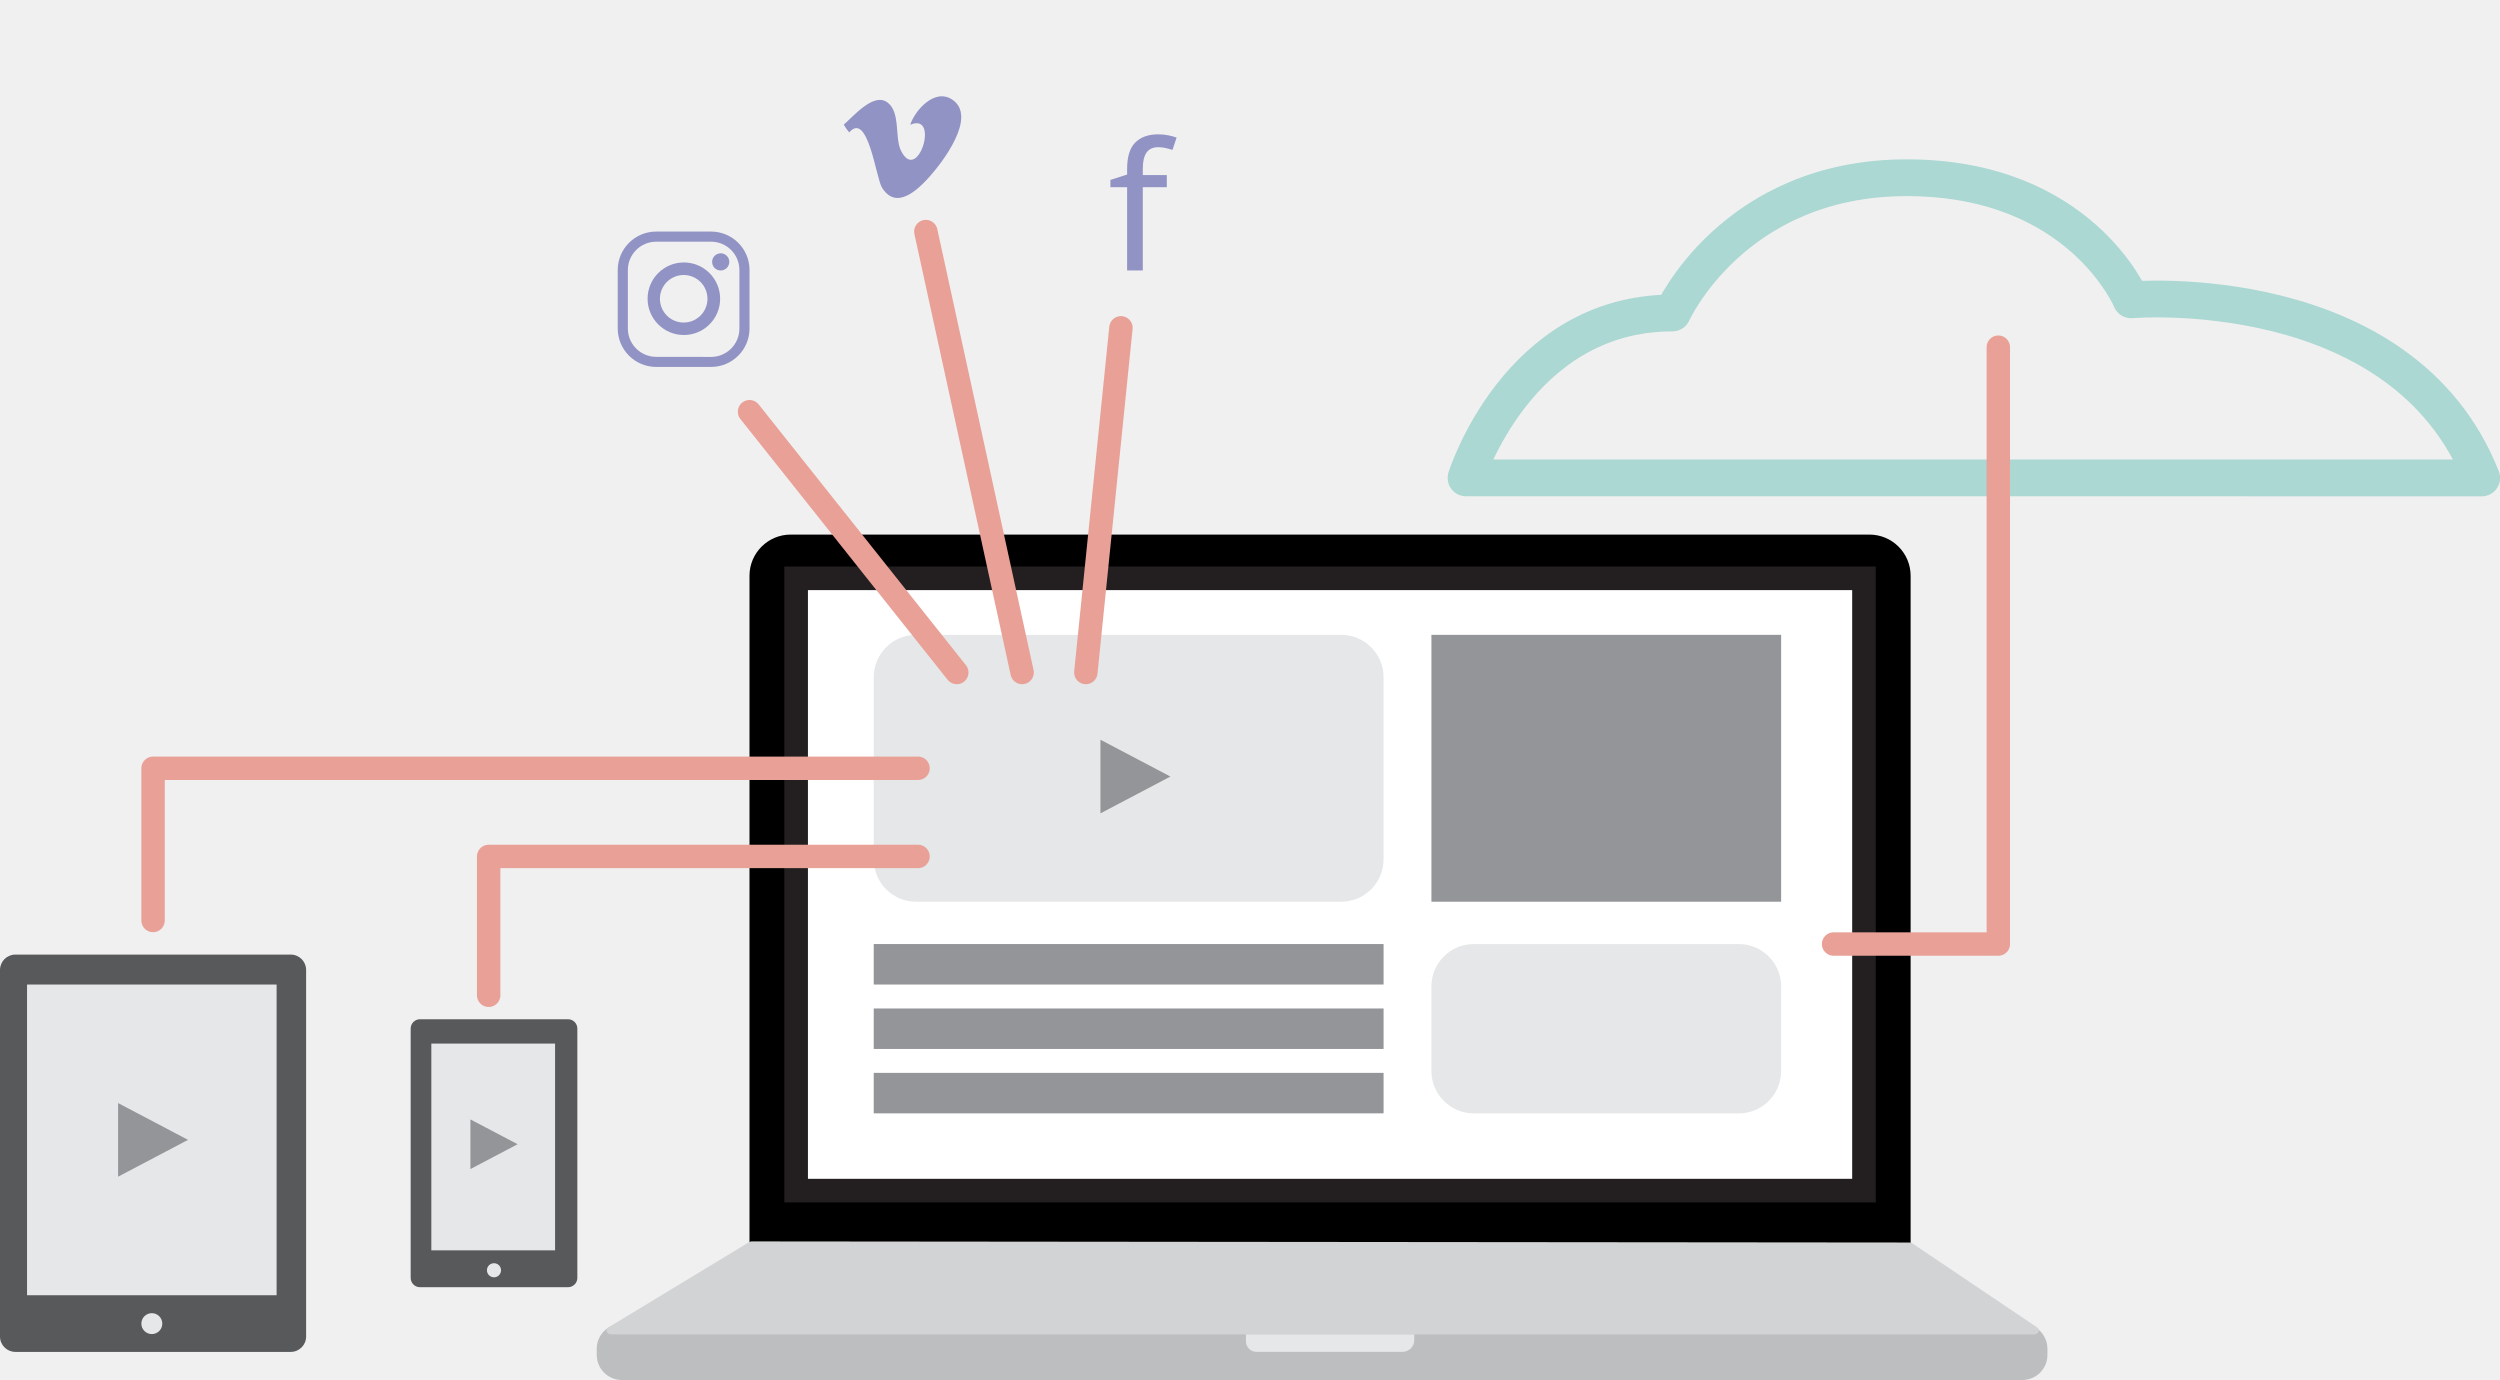
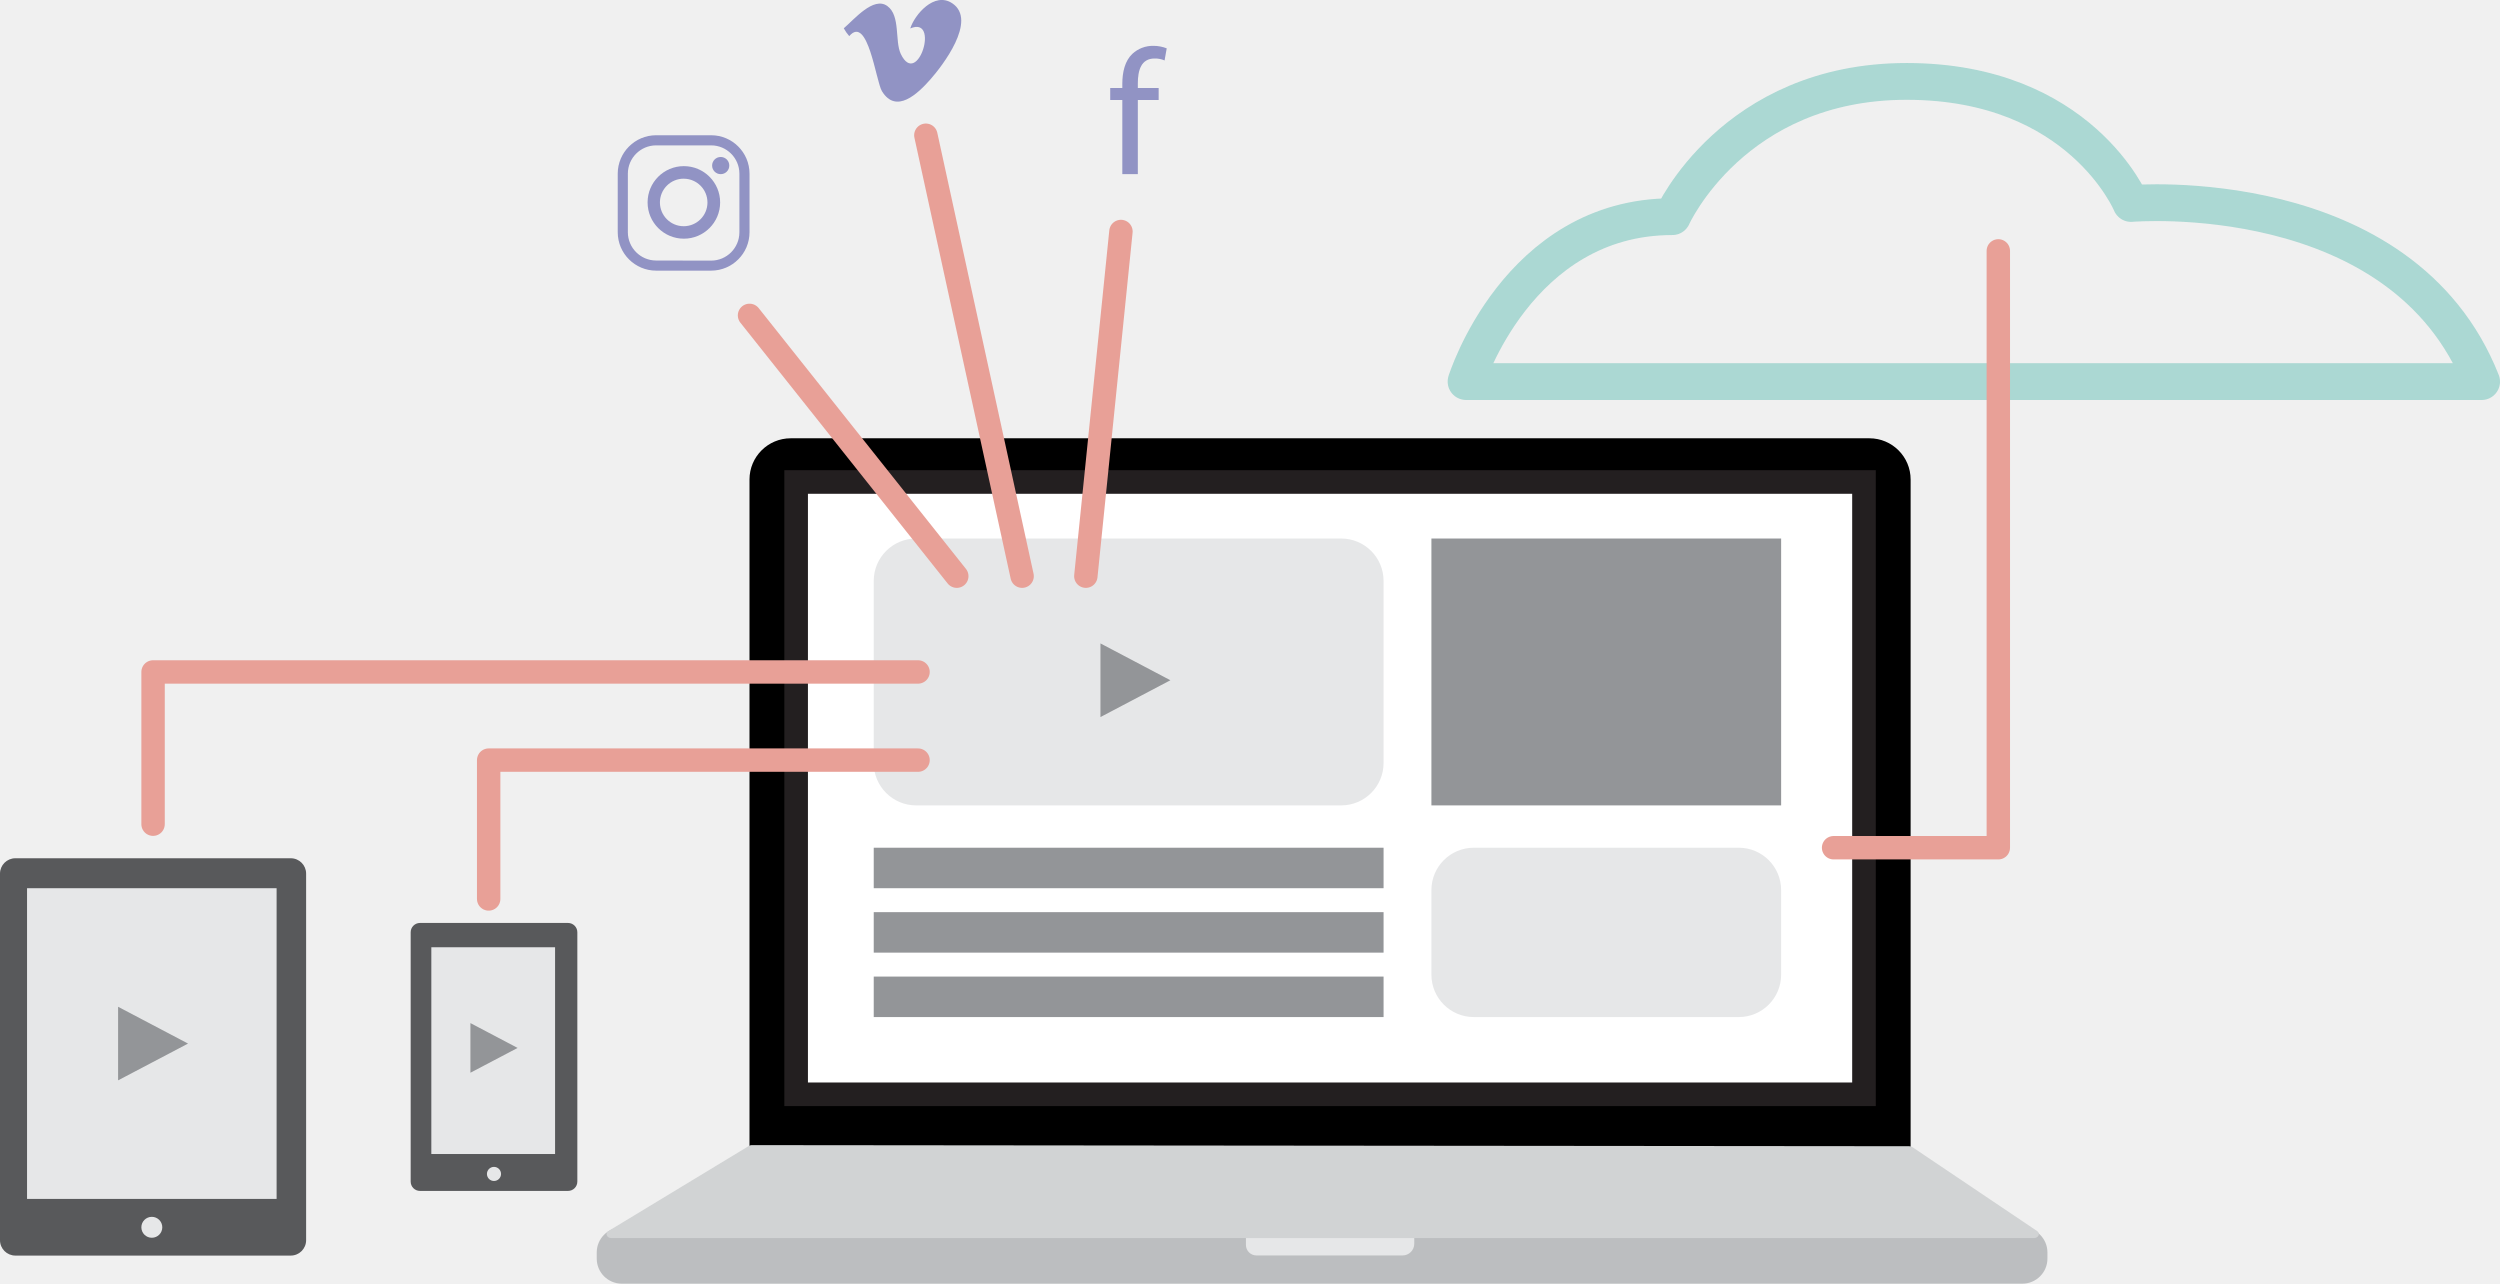
- <svg xmlns="http://www.w3.org/2000/svg" viewBox="0 0 747.74 412.75">
+ <svg xmlns="http://www.w3.org/2000/svg" viewBox="0 0 747.74 383.94">
  <defs>
-     <style>.cls-1,.cls-6,.cls-9{fill:none;}.cls-1{stroke:#56baaf;stroke-width:11px;opacity:0.45;}.cls-1,.cls-9{stroke-linecap:round;stroke-linejoin:round;}.cls-11,.cls-13,.cls-2{fill:#6063ad;}.cls-11,.cls-12,.cls-2{opacity:0.66;}.cls-3{fill:#fff;}.cls-4{fill:#e6e7e8;}.cls-5{fill:#939598;}.cls-6{stroke:#231f20;stroke-miterlimit:10;stroke-width:7.06px;}.cls-7{fill:#bcbec0;}.cls-8{fill:#d1d3d4;}.cls-9{stroke:#e8a097;stroke-width:7px;}.cls-10{fill:#58595b;}.cls-11{font-size:53.22px;font-family:MyriadPro-Regular, Myriad Pro;}</style>
+     <style>.cls-1,.cls-6,.cls-9{fill:none;}.cls-1{stroke:#56baaf;stroke-width:11px;opacity:0.45;}.cls-1,.cls-9{stroke-linecap:round;stroke-linejoin:round;}.cls-12,.cls-2{fill:#6063ad;}.cls-11,.cls-2{opacity:0.66;}.cls-3{fill:#fff;}.cls-4{fill:#e6e7e8;}.cls-5{fill:#939598;}.cls-6{stroke:#231f20;stroke-miterlimit:10;stroke-width:7.06px;}.cls-7{fill:#bcbec0;}.cls-8{fill:#d1d3d4;}.cls-9{stroke:#e8a097;stroke-width:7px;}.cls-10{fill:#58595b;}</style>
  </defs>
  <g id="Layer_2" data-name="Layer 2">
-     <path class="cls-1" d="M665.49,142.94h-227s15.38-49.33,61.74-49.33c0,0,18.11-40.45,70.07-40.45s67.1,36.51,67.1,36.51,81.08-6.91,104.86,53.28Z" />
-     <path class="cls-2" d="M252.37,37.27A12.9,12.9,0,0,0,254,39.61c5.61-6.52,8,13.62,9.79,16.48,4.24,6.91,10.65.81,14.46-3.5,3.42-3.86,14.28-17.73,6.52-22.83-5.31-3.49-11.19,3.39-12.52,7.56,9-3.89,2.19,18.07-2.82,7.64-1.84-3.83-.06-11.44-4-14.32C261.29,27.54,255.31,34.77,252.37,37.27Z" />
-     <path d="M236.5,159.89H559.13a12.33,12.33,0,0,1,12.33,12.33V372.79a0,0,0,0,1,0,0H224.29a.12.12,0,0,1-.12-.12V172.22A12.33,12.33,0,0,1,236.5,159.89Z" />
-     <rect class="cls-3" x="238.12" y="172.97" width="319.39" height="183.14" />
-     <rect class="cls-4" x="261.33" y="189.88" width="152.49" height="79.82" rx="12.68" ry="12.68" />
-     <rect class="cls-5" x="428.13" y="189.88" width="104.6" height="79.82" />
-     <rect class="cls-5" x="261.33" y="282.36" width="152.49" height="12.11" />
-     <rect class="cls-5" x="261.33" y="301.63" width="152.49" height="12.11" />
-     <rect class="cls-5" x="261.33" y="320.89" width="152.49" height="12.11" />
-     <polygon class="cls-5" points="329.14 221.25 329.14 243.27 350.06 232.26 329.14 221.25" />
-     <rect class="cls-4" x="428.13" y="282.36" width="104.6" height="50.65" rx="12.68" ry="12.68" />
-     <rect class="cls-6" x="238.12" y="172.97" width="319.39" height="183.14" />
-     <rect class="cls-7" x="178.48" y="395.92" width="433.9" height="16.83" rx="7.5" ry="7.5" />
-     <path class="cls-8" d="M224,371.55,182,397c-1.13.69-.52,2.13.9,2.13H608.32c1.38,0,2-1.38,1-2.09L572,371.91a1.73,1.73,0,0,0-1-.28l-346.23-.33A1.75,1.75,0,0,0,224,371.55Z" />
-     <path class="cls-4" d="M372.65,399.12H423a0,0,0,0,1,0,0v1.71a3.5,3.5,0,0,1-3.5,3.5H375.8a3.15,3.15,0,0,1-3.15-3.15v-2.07A0,0,0,0,1,372.65,399.12Z" />
-     <polyline class="cls-9" points="274.58 256.16 146.16 256.16 146.16 297.68" />
-     <polyline class="cls-9" points="274.58 229.79 45.78 229.79 45.78 275.31" />
-     <line class="cls-9" x1="286.17" y1="201.14" x2="224.18" y2="123.14" />
-     <line class="cls-9" x1="305.71" y1="201.14" x2="276.92" y2="69.26" />
-     <line class="cls-9" x1="324.77" y1="201.14" x2="335.27" y2="98.05" />
-     <polyline class="cls-9" points="548.42 282.36 597.69 282.36 597.69 103.84" />
-     <rect class="cls-10" y="285.51" width="91.56" height="118.84" rx="4.6" ry="4.6" />
-     <rect class="cls-4" x="8.09" y="294.47" width="74.64" height="92.93" />
-     <polygon class="cls-5" points="35.32 329.92 35.32 351.94 56.24 340.93 35.32 329.92" />
-     <circle class="cls-4" cx="45.41" cy="395.89" r="3.13" />
-     <rect class="cls-10" x="122.83" y="304.85" width="49.85" height="80.15" rx="2.79" ry="2.79" />
-     <rect class="cls-4" x="129.01" y="312.13" width="37.01" height="61.84" />
-     <polygon class="cls-5" points="140.7 334.81 140.7 349.66 154.81 342.23 140.7 334.81" />
-     <circle class="cls-4" cx="147.75" cy="379.93" r="2.11" />
-     <text class="cls-11" transform="translate(331.32 80.9)">f</text>
-     <g class="cls-12">
-       <path class="cls-13" d="M212.71,109.75H196.23a11.5,11.5,0,0,1-11.47-11.47V80.73a11.5,11.5,0,0,1,11.47-11.47h16.48a11.5,11.5,0,0,1,11.47,11.47V98.29A11.5,11.5,0,0,1,212.71,109.75Zm0-3a8.47,8.47,0,0,0,8.44-8.44V80.73a8.47,8.47,0,0,0-8.44-8.44H196.23a8.47,8.47,0,0,0-8.44,8.44V98.29a8.47,8.47,0,0,0,8.44,8.44Z" />
-       <path class="cls-13" d="M215.39,89.35A10.85,10.85,0,1,1,204.53,78.5,10.85,10.85,0,0,1,215.39,89.35Zm-10.9-7.1a7.11,7.11,0,1,0,7.11,7.11A7.11,7.11,0,0,0,204.48,82.25Z" />
-       <circle class="cls-13" cx="215.56" cy="78.33" r="2.57" />
+     <path class="cls-1" d="M665.49,114.13h-227S453.84,64.8,500.21,64.8c0,0,18.11-40.45,70.07-40.45s67.1,36.51,67.1,36.51,81.08-6.91,104.86,53.28Z" />
+     <path class="cls-2" d="M252.37,8.46A12.9,12.9,0,0,0,254,10.8c5.61-6.52,8,13.62,9.79,16.48,4.24,6.91,10.65.81,14.46-3.5,3.42-3.86,14.28-17.73,6.52-22.83-5.31-3.49-11.19,3.39-12.52,7.56,9-3.89,2.19,18.07-2.82,7.64-1.84-3.83-.06-11.44-4-14.32C261.29-1.27,255.31,6,252.37,8.46Z" />
+     <path d="M236.5,131.09H559.13a12.33,12.33,0,0,1,12.33,12.33V344a0,0,0,0,1,0,0H224.29a.12.12,0,0,1-.12-.12V143.41A12.33,12.33,0,0,1,236.5,131.09Z" />
+     <rect class="cls-3" x="238.12" y="144.16" width="319.39" height="183.14" />
+     <rect class="cls-4" x="261.33" y="161.07" width="152.49" height="79.82" rx="12.68" ry="12.68" />
+     <rect class="cls-5" x="428.13" y="161.07" width="104.6" height="79.82" />
+     <rect class="cls-5" x="261.33" y="253.55" width="152.49" height="12.11" />
+     <rect class="cls-5" x="261.33" y="272.82" width="152.49" height="12.11" />
+     <rect class="cls-5" x="261.33" y="292.09" width="152.49" height="12.11" />
+     <polygon class="cls-5" points="329.14 192.44 329.14 214.47 350.06 203.46 329.14 192.44" />
+     <rect class="cls-4" x="428.13" y="253.55" width="104.6" height="50.65" rx="12.68" ry="12.68" />
+     <rect class="cls-6" x="238.12" y="144.16" width="319.39" height="183.14" />
+     <rect class="cls-7" x="178.48" y="367.11" width="433.9" height="16.83" rx="7.5" ry="7.5" />
+     <path class="cls-8" d="M224,342.74l-42,25.44c-1.13.69-.52,2.13.9,2.13H608.32c1.38,0,2-1.38,1-2.09L572,343.11a1.73,1.73,0,0,0-1-.28l-346.23-.33A1.75,1.75,0,0,0,224,342.74Z" />
+     <path class="cls-4" d="M372.65,370.31H423a0,0,0,0,1,0,0V372a3.5,3.5,0,0,1-3.5,3.5H375.8a3.15,3.15,0,0,1-3.15-3.15v-2.07A0,0,0,0,1,372.65,370.31Z" />
+     <polyline class="cls-9" points="274.58 227.35 146.16 227.35 146.16 268.87" />
+     <polyline class="cls-9" points="274.58 200.98 45.78 200.98 45.78 246.51" />
+     <line class="cls-9" x1="286.17" y1="172.33" x2="224.18" y2="94.33" />
+     <line class="cls-9" x1="305.71" y1="172.33" x2="276.92" y2="40.45" />
+     <line class="cls-9" x1="324.77" y1="172.33" x2="335.27" y2="69.24" />
+     <polyline class="cls-9" points="548.42 253.55 597.69 253.55 597.69 75.04" />
+     <rect class="cls-10" y="256.7" width="91.56" height="118.84" rx="4.6" ry="4.6" />
+     <rect class="cls-4" x="8.09" y="265.66" width="74.64" height="92.93" />
+     <polygon class="cls-5" points="35.32 301.12 35.32 323.13 56.24 312.13 35.32 301.12" />
+     <circle class="cls-4" cx="45.41" cy="367.08" r="3.13" />
+     <rect class="cls-10" x="122.83" y="276.05" width="49.85" height="80.15" rx="2.79" ry="2.79" />
+     <rect class="cls-4" x="129.01" y="283.32" width="37.01" height="61.84" />
+     <polygon class="cls-5" points="140.7 306 140.7 320.85 154.81 313.43 140.7 306" />
+     <circle class="cls-4" cx="147.75" cy="351.12" r="2.11" />
+     <g class="cls-11">
+       <path class="cls-12" d="M335.68,52.09V29.9h-3.62V26.33h3.62V25.11c0-3.62.8-6.92,3-9a9,9,0,0,1,6.28-2.4,10.87,10.87,0,0,1,4,.75l-.64,3.62a7,7,0,0,0-3-.58c-4,0-5,3.51-5,7.45v1.38h6.23V29.9h-6.23V52.09Z" />
+     </g>
+     <g class="cls-11">
+       <path class="cls-12" d="M212.71,80.95H196.23a11.5,11.5,0,0,1-11.47-11.47V51.92a11.5,11.5,0,0,1,11.47-11.47h16.48a11.5,11.5,0,0,1,11.47,11.47V69.48A11.5,11.5,0,0,1,212.71,80.95Zm0-3a8.47,8.47,0,0,0,8.44-8.44V51.92a8.47,8.47,0,0,0-8.44-8.44H196.23a8.47,8.47,0,0,0-8.44,8.44V69.48a8.47,8.47,0,0,0,8.44,8.44Z" />
+       <path class="cls-12" d="M215.39,60.54a10.85,10.85,0,1,1-10.85-10.85A10.85,10.85,0,0,1,215.39,60.54Zm-10.9-7.1a7.11,7.11,0,1,0,7.11,7.11A7.11,7.11,0,0,0,204.48,53.45Z" />
+       <circle class="cls-12" cx="215.56" cy="49.52" r="2.57" />
    </g>
  </g>
</svg>
